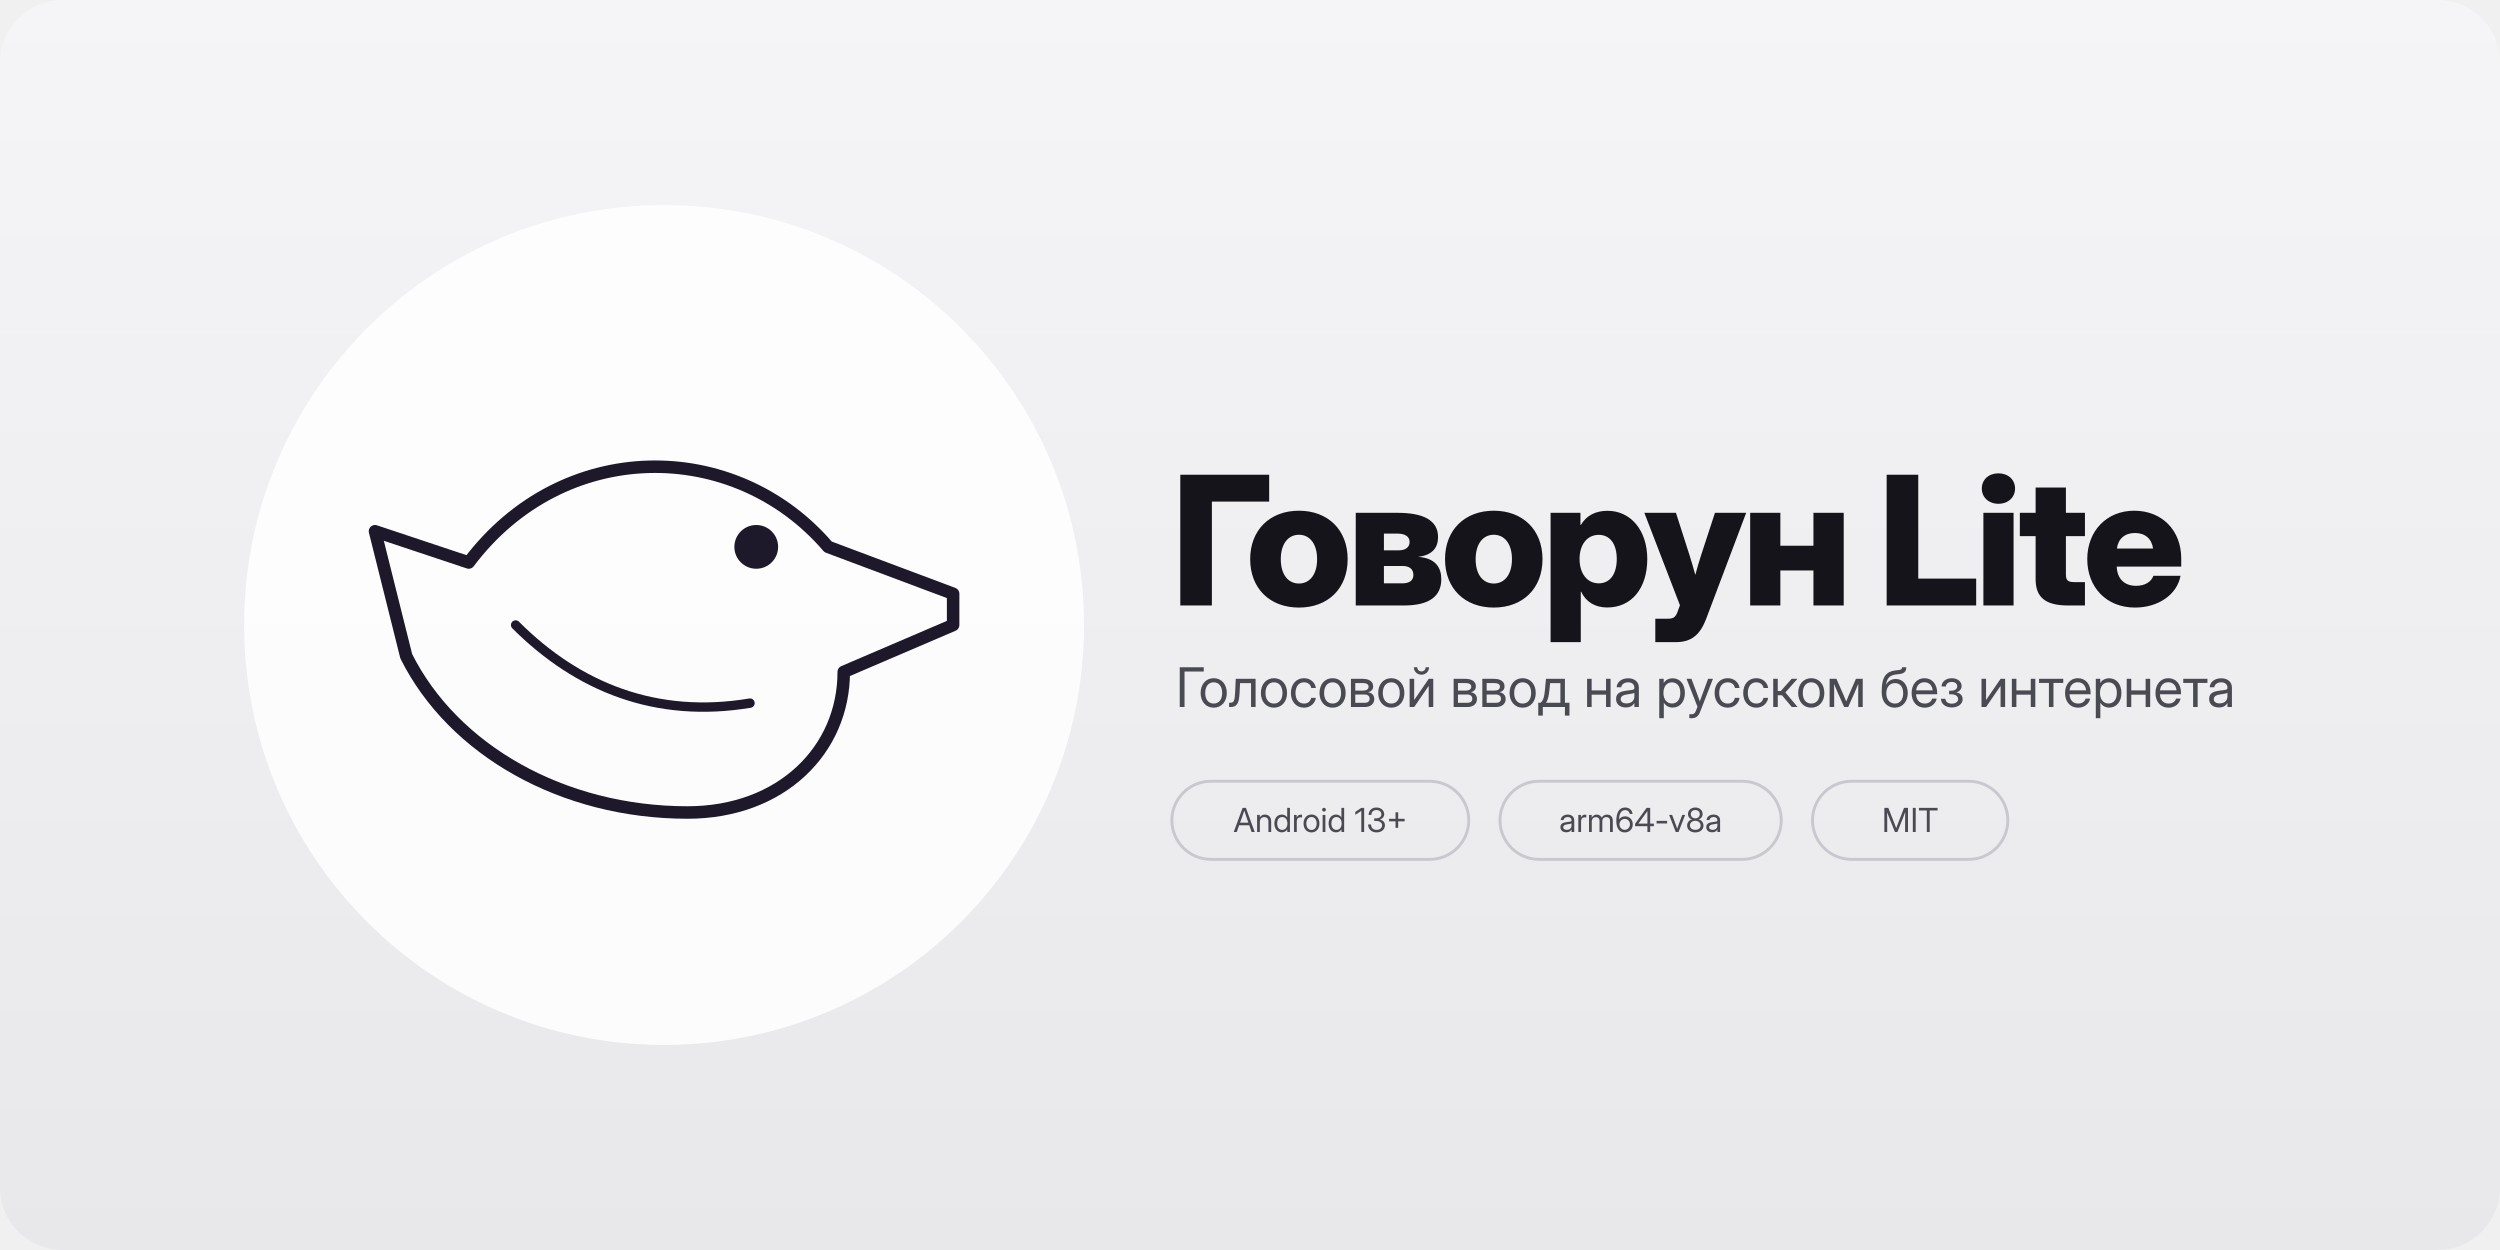
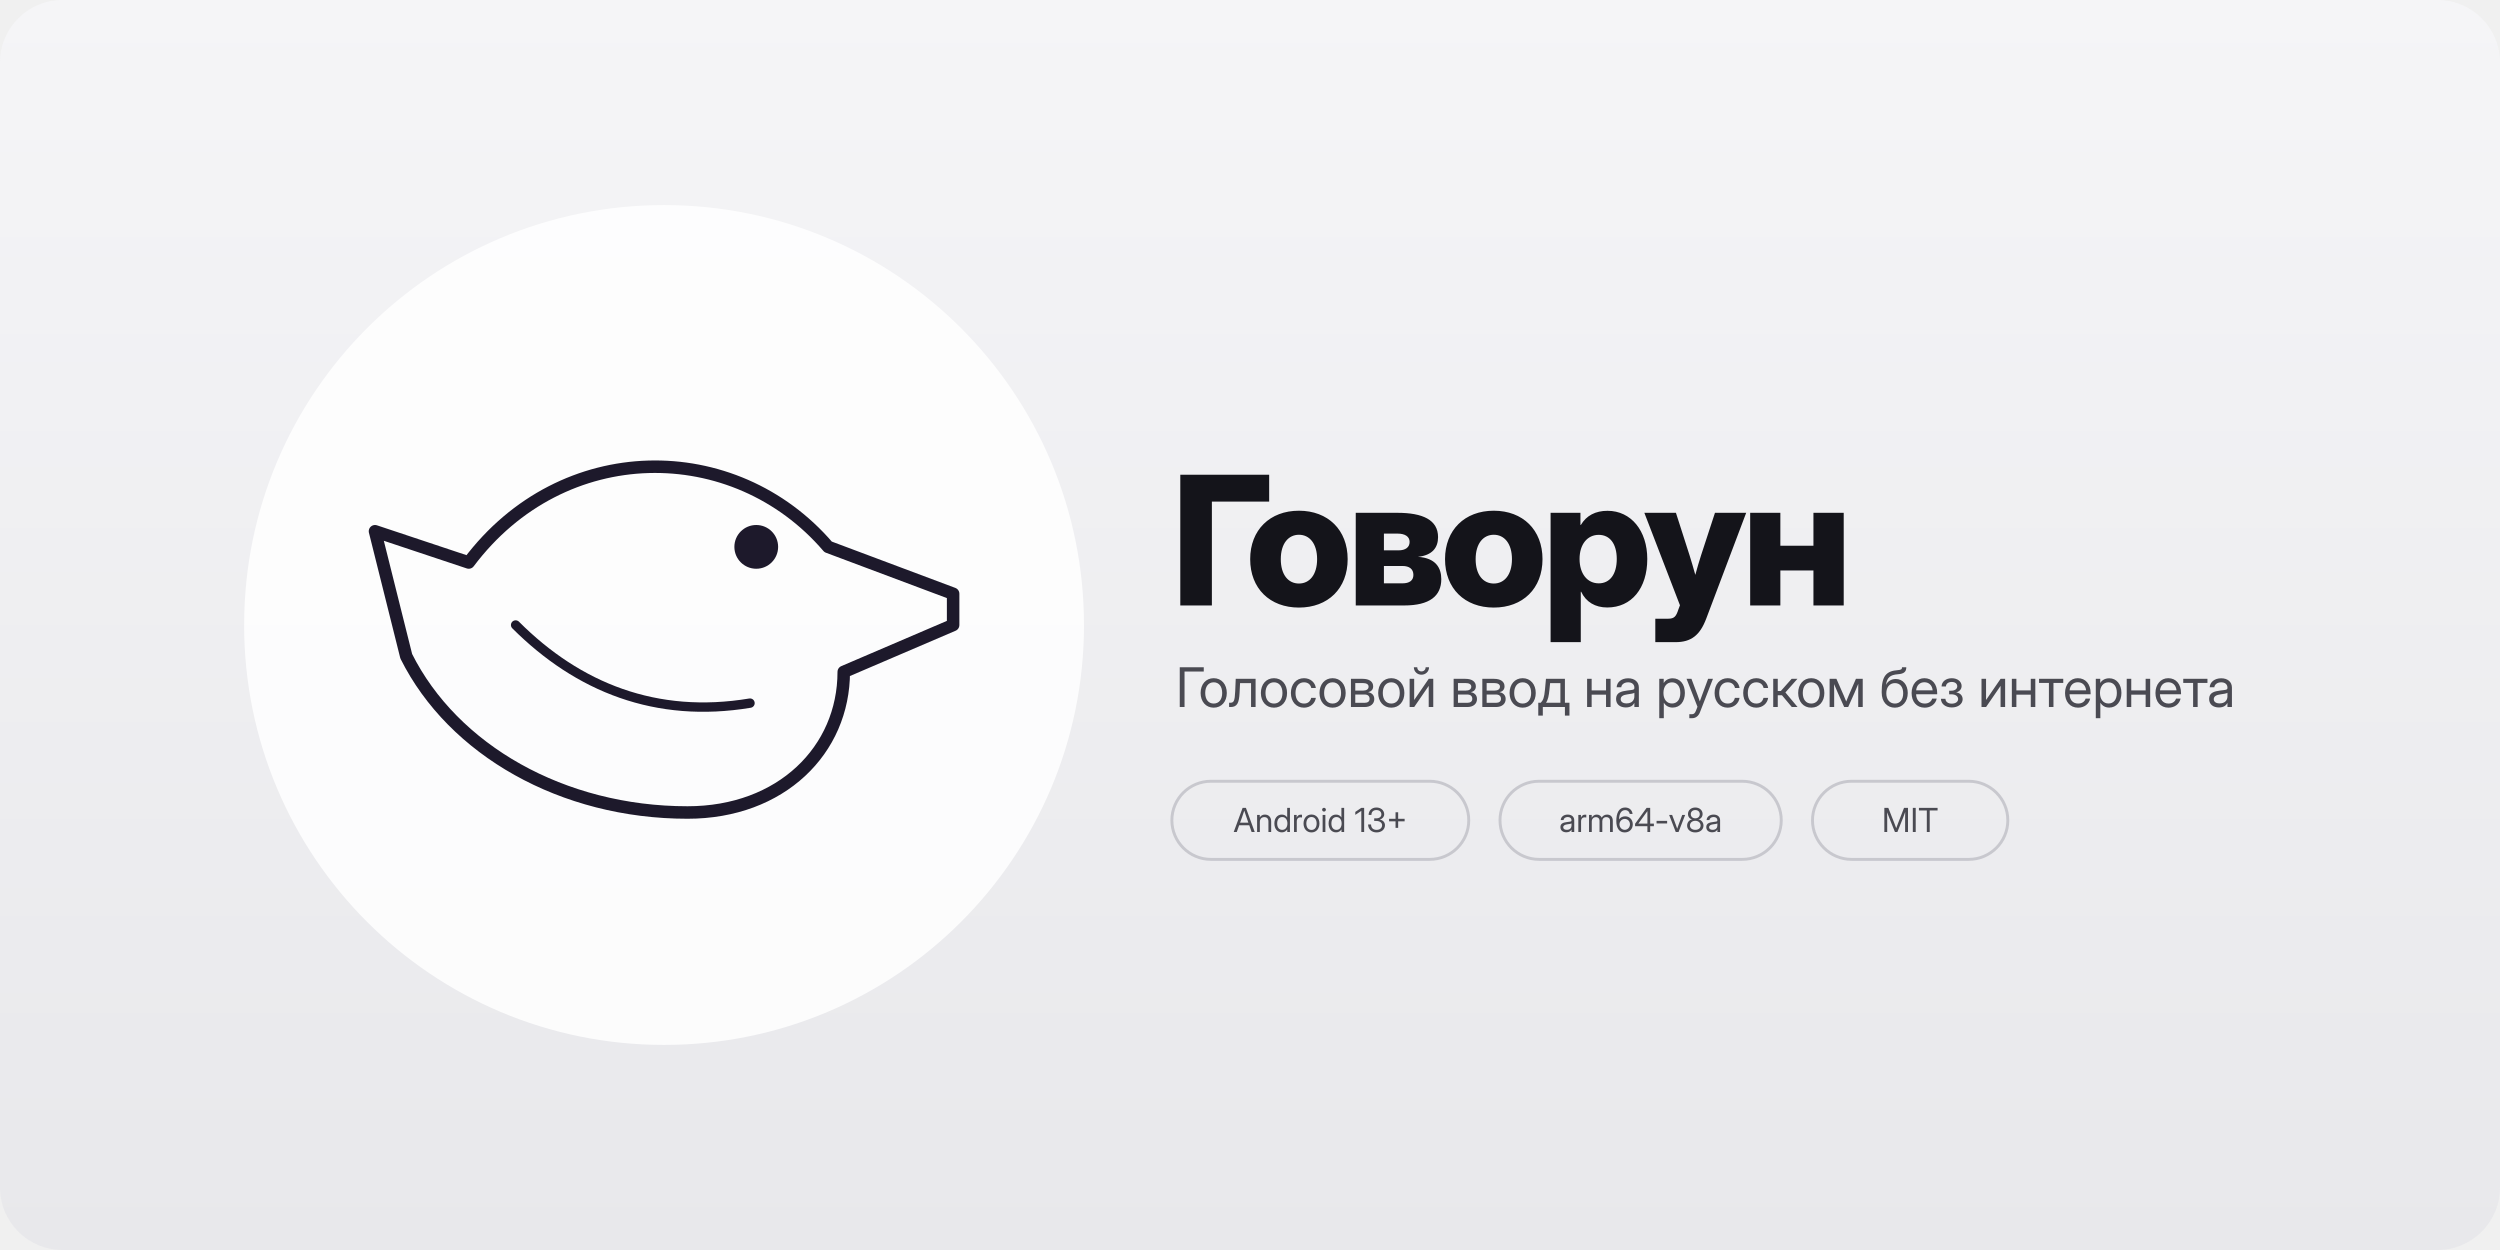
- <svg xmlns="http://www.w3.org/2000/svg" viewBox="0 0 1280 640" width="1280" height="640" role="img" aria-label="Говорун Lite — голосовой ввод на русском без интернета">
+ <svg xmlns="http://www.w3.org/2000/svg" viewBox="0 0 1280 640" width="1280" height="640" role="img" aria-label="Говорун — голосовой ввод на русском без интернета">
  <defs>
    <linearGradient id="bg" x1="0%" y1="0%" x2="0%" y2="100%">
      <stop offset="0%" stop-color="#F5F5F7" />
      <stop offset="100%" stop-color="#E8E8EB" />
    </linearGradient>
  </defs>
  <rect width="1280" height="640" rx="32" fill="url(#bg)" />
  <circle cx="340" cy="320" r="215" fill="#FFFFFF" opacity="0.85" />
  <g transform="translate(144 136) scale(16)" stroke="#1D192B" fill="none" stroke-linecap="round" stroke-linejoin="round">
    <path stroke-width="0.4" d="M21.5,10.5 L17.5,9 C14.5,5.5 9,5.5 6,9.5 L3,8.5 L4,12.5 C5.5,15.5 9,17.5 13,17.5 C16,17.5 18,15.5 18,13 L21.5,11.5 Z" />
    <path stroke-width="0.3" d="M7.5,11.5 C9.5,13.5 12,14.5 15,14" />
    <circle cx="15.2" cy="9" r="0.7" fill="#1D192B" stroke="none" />
  </g>
  <g font-family="'Inter Display', Inter, -apple-system, BlinkMacSystemFont, 'Segoe UI', Roboto, sans-serif">
-     <text x="600" y="310" font-size="92" font-weight="800" letter-spacing="-2.5" fill="#14141A">Говорун Lite</text>
+     <text x="600" y="310" font-size="92" font-weight="800" letter-spacing="-2.5" fill="#14141A">Говорун</text>
    <text x="602" y="362" font-size="28" fill="#4A4A52">Голосовой ввод на русском без интернета</text>
    <g transform="translate(600 400)" font-size="17" fill="#4A4A52">
      <g>
        <rect width="152" height="40" rx="20" fill="none" stroke="#C8C8CE" stroke-width="1.5" />
        <text x="76" y="26" text-anchor="middle">Android 13+</text>
      </g>
      <g transform="translate(168 0)">
        <rect width="144" height="40" rx="20" fill="none" stroke="#C8C8CE" stroke-width="1.5" />
        <text x="72" y="26" text-anchor="middle">arm64-v8a</text>
      </g>
      <g transform="translate(328 0)">
        <rect width="100" height="40" rx="20" fill="none" stroke="#C8C8CE" stroke-width="1.5" />
        <text x="50" y="26" text-anchor="middle">MIT</text>
      </g>
    </g>
  </g>
</svg>
